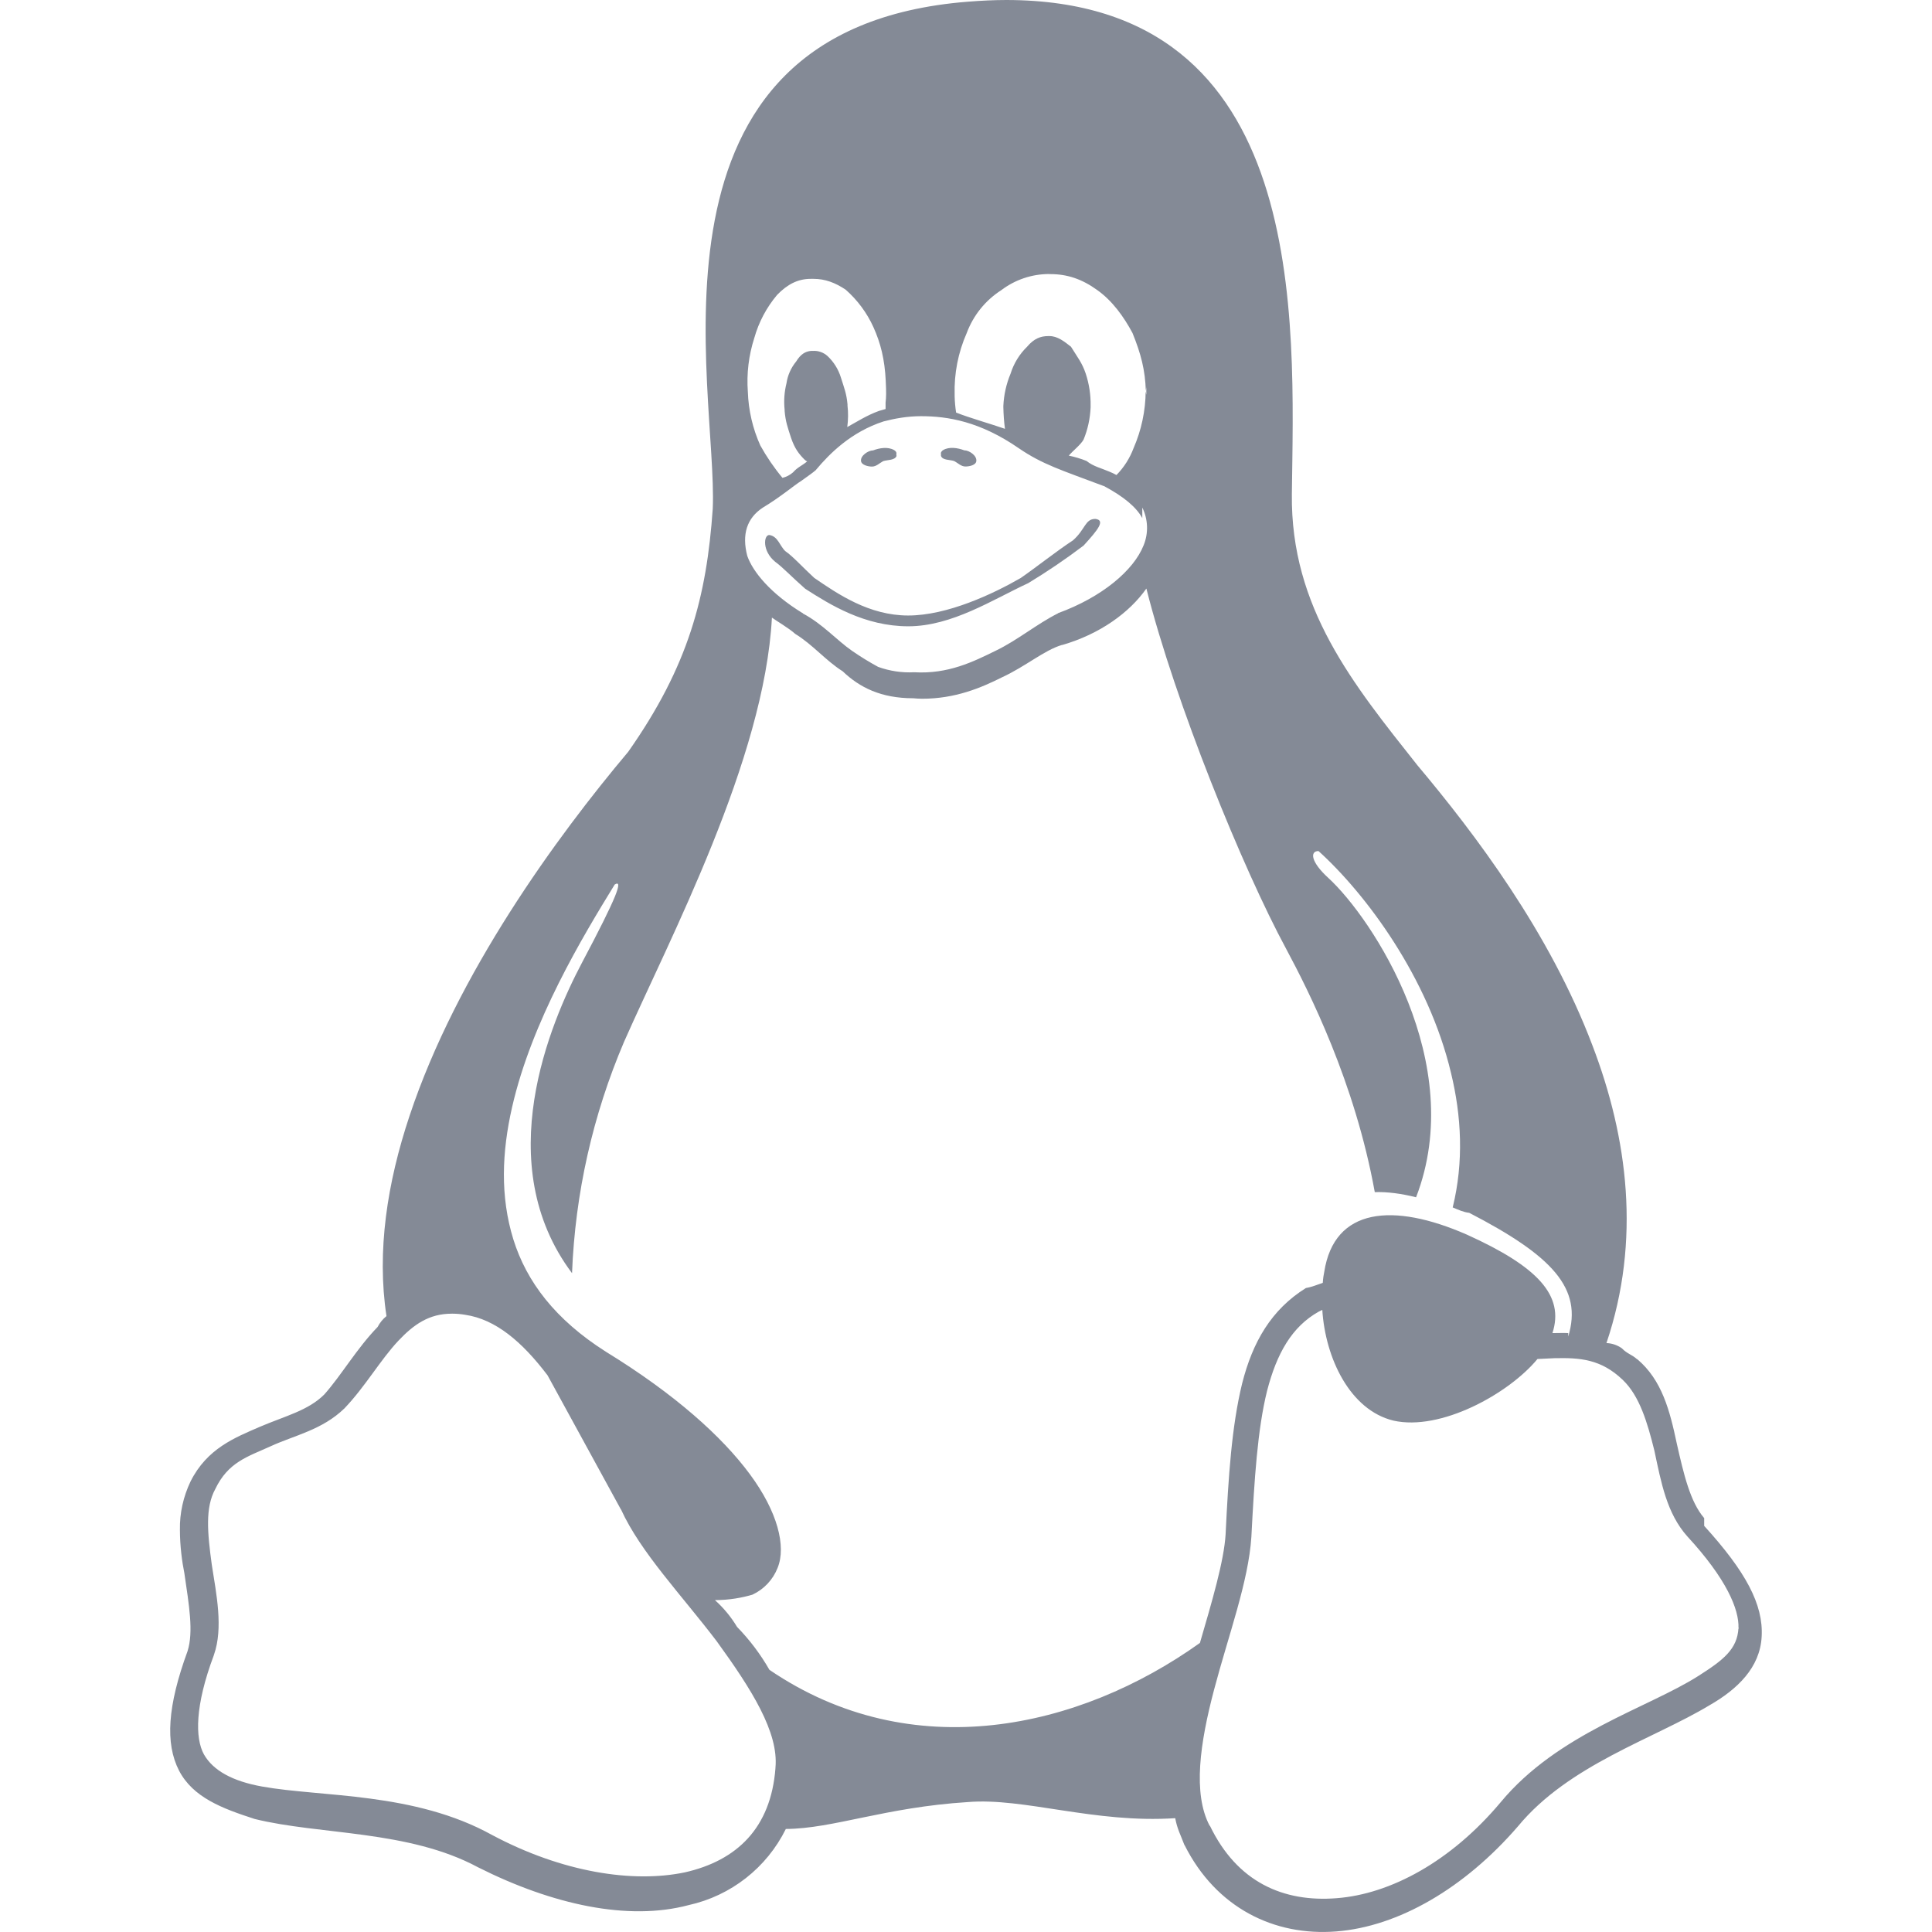
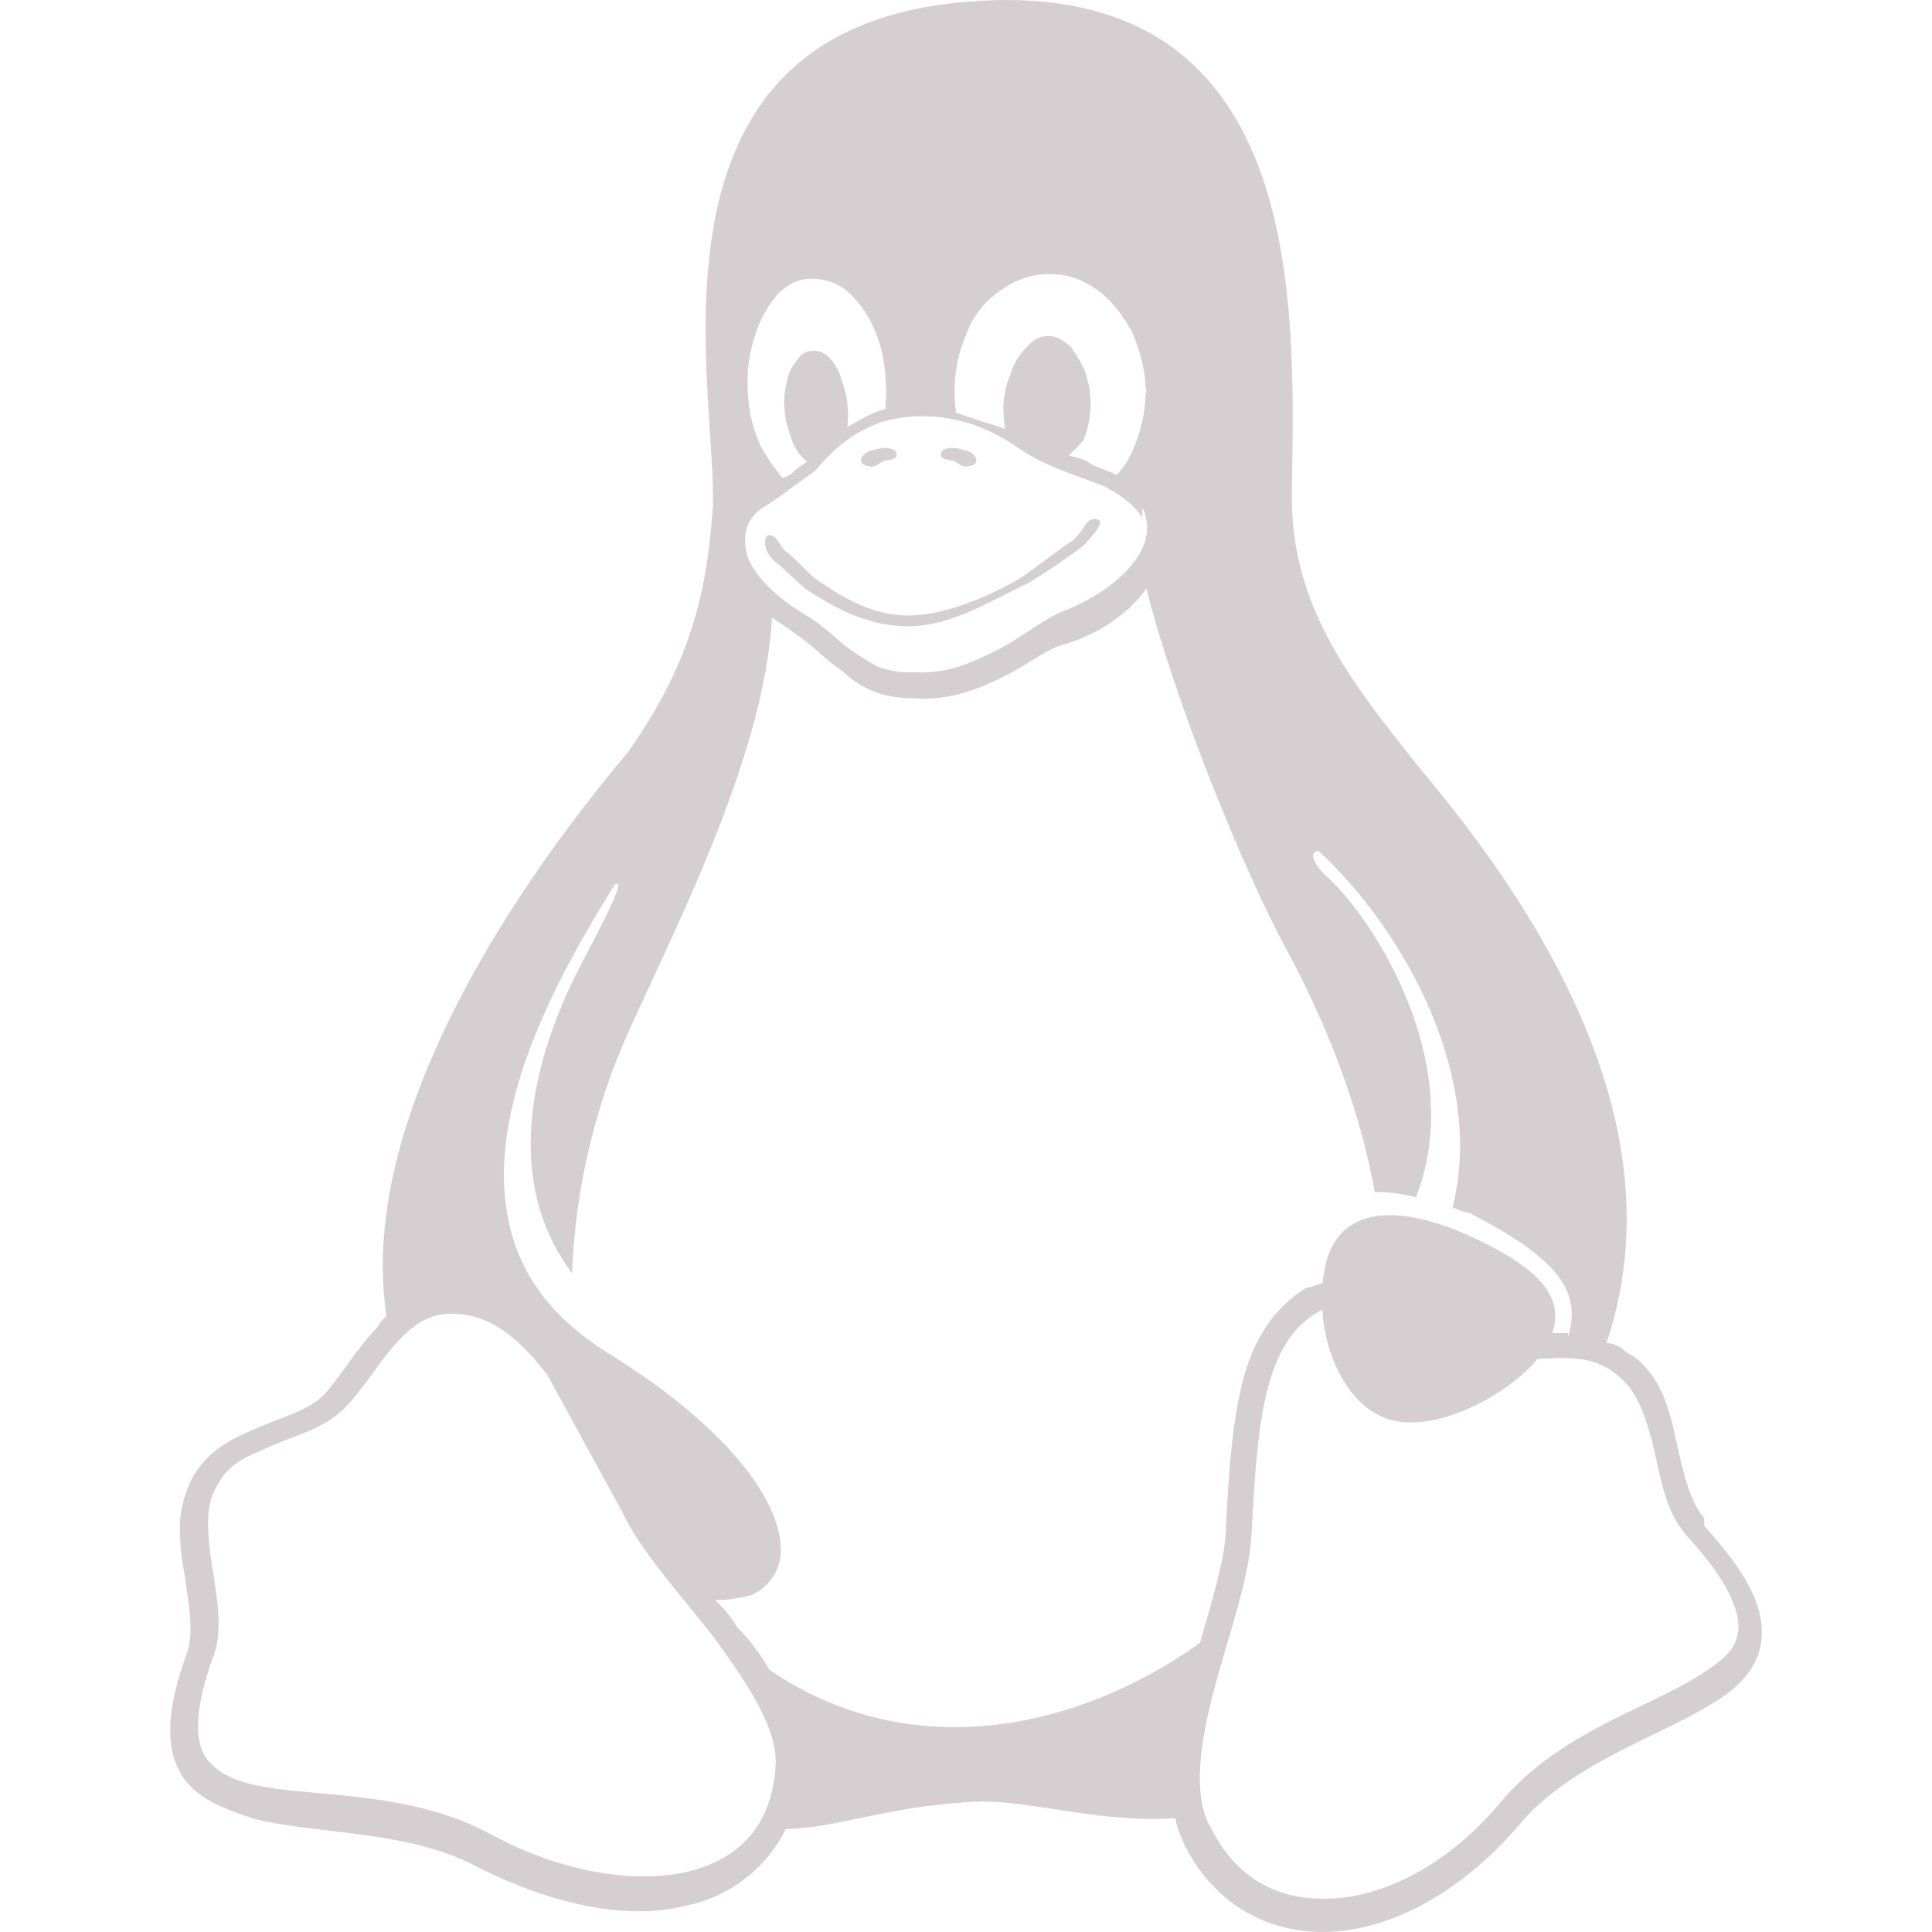
- <svg xmlns="http://www.w3.org/2000/svg" role="img" viewBox="0 0 24 24" fill="#848a96">
+ <svg xmlns="http://www.w3.org/2000/svg" role="img" viewBox="0 0 24 24" fill="#d5cfd1">
  <path d="M12.504 0c-.155 0-.315.008-.48.021-4.226.333-3.105 4.807-3.17 6.298-.076 1.092-.3 1.953-1.05 3.02-.885 1.051-2.127 2.75-2.716 4.521-.278.832-.41 1.684-.287 2.489a.424.424 0 00-.11.135c-.26.268-.45.6-.663.839-.199.199-.485.267-.797.4-.313.136-.658.269-.864.68-.09.189-.136.394-.132.602 0 .199.027.4.055.536.058.399.116.728.04.97-.249.68-.28 1.145-.106 1.484.174.334.535.47.94.601.81.2 1.91.135 2.774.6.926.466 1.866.67 2.616.47.526-.116.97-.464 1.208-.946.587-.003 1.23-.269 2.26-.334.699-.058 1.574.267 2.577.2.025.134.063.198.114.333l.003.003c.391.778 1.113 1.132 1.884 1.071.771-.06 1.592-.536 2.257-1.306.631-.765 1.683-1.084 2.378-1.503.348-.199.629-.469.649-.853.023-.4-.2-.811-.714-1.376v-.097l-.003-.003c-.17-.2-.25-.535-.338-.926-.085-.401-.182-.786-.492-1.046h-.003c-.059-.054-.123-.067-.188-.135a.357.357 0 00-.19-.064c.431-1.278.264-2.55-.173-3.694-.533-1.41-1.465-2.638-2.175-3.483-.796-1.005-1.576-1.957-1.56-3.368.026-2.152.236-6.133-3.544-6.139zm.529 3.405h.013c.213 0 .396.062.584.198.19.135.33.332.438.533.105.259.158.459.166.724 0-.02.006-.04.006-.06v.105a.086.086 0 01-.004-.021l-.004-.024a1.807 1.807 0 01-.15.706.953.953 0 01-.213.335.71.71 0 00-.088-.042c-.104-.045-.198-.064-.284-.133a1.312 1.312 0 00-.22-.066c.05-.06.146-.133.183-.198.053-.128.082-.264.088-.402v-.02a1.21 1.21 0 00-.061-.4c-.045-.134-.101-.2-.183-.333-.084-.066-.167-.132-.267-.132h-.016c-.093 0-.176.03-.262.132a.8.8 0 00-.205.334 1.18 1.18 0 00-.09.4v.019c.002.089.008.179.02.267-.193-.067-.438-.135-.607-.202a1.635 1.635 0 01-.018-.2v-.02a1.772 1.772 0 01.15-.768c.082-.22.232-.406.43-.533a.985.985 0 01.594-.2zm-2.962.059h.036c.142 0 .27.048.399.135.146.129.264.288.344.465.09.199.14.4.153.667v.004c.007.134.006.2-.002.266v.08c-.03.007-.056.018-.083.024-.152.055-.274.135-.393.2.012-.09.013-.18.003-.267v-.015c-.012-.133-.04-.2-.082-.333a.613.613 0 00-.166-.267.248.248 0 00-.183-.064h-.021c-.071.006-.13.04-.186.132a.552.552 0 00-.12.27.944.944 0 00-.023.33v.015c.012.135.037.2.08.334.046.134.098.2.166.268.01.009.02.018.034.024-.07.057-.117.07-.176.136a.304.304 0 01-.131.068 2.62 2.62 0 01-.275-.402 1.772 1.772 0 01-.155-.667 1.759 1.759 0 01.08-.668 1.43 1.43 0 01.283-.535c.128-.133.26-.2.418-.2zm1.37 1.706c.332 0 .733.065 1.216.399.293.2.523.269 1.052.468h.003c.255.136.405.266.478.399v-.131a.571.571 0 01.016.47c-.123.31-.516.643-1.063.842v.002c-.268.135-.501.333-.775.465-.276.135-.588.292-1.012.267a1.139 1.139 0 01-.448-.067 3.566 3.566 0 01-.322-.198c-.195-.135-.363-.332-.612-.465v-.005h-.005c-.4-.246-.616-.512-.686-.71-.07-.268-.005-.47.193-.6.224-.135.38-.271.483-.336.104-.074.143-.102.176-.131h.002v-.003c.169-.202.436-.47.839-.601.139-.036.294-.065.466-.065zm2.8 2.142c.358 1.417 1.196 3.475 1.735 4.473.286.534.855 1.659 1.102 3.024.156-.005.33.018.513.064.646-1.671-.546-3.467-1.089-3.966-.22-.2-.232-.335-.123-.335.59.534 1.365 1.572 1.646 2.757.13.535.16 1.104.021 1.67.067.028.135.06.205.067 1.032.534 1.413.938 1.23 1.537v-.043c-.06-.003-.12 0-.18 0h-.016c.151-.467-.182-.825-1.065-1.224-.915-.4-1.646-.336-1.77.465-.008.043-.013.066-.018.135-.068.023-.139.053-.209.064-.43.268-.662.669-.793 1.187-.13.533-.17 1.156-.205 1.869v.003c-.02.334-.17.838-.319 1.35-1.5 1.072-3.58 1.538-5.348.334a2.645 2.645 0 00-.402-.533 1.45 1.45 0 00-.275-.333c.182 0 .338-.03.465-.067a.615.615 0 00.314-.334c.108-.267 0-.697-.345-1.163-.345-.467-.931-.995-1.788-1.521-.63-.4-.986-.87-1.15-1.396-.165-.534-.143-1.085-.015-1.645.245-1.07.873-2.11 1.274-2.763.107-.065.037.135-.408.974-.396.751-1.14 2.497-.122 3.854a8.123 8.123 0 01.647-2.876c.564-1.278 1.743-3.504 1.836-5.268.048.036.217.135.289.202.218.133.38.333.59.465.21.201.477.335.876.335.039.003.075.006.11.006.412 0 .73-.134.997-.268.29-.134.52-.334.74-.4h.005c.467-.135.835-.402 1.044-.7zm2.185 8.958c.037.6.343 1.245.882 1.377.588.134 1.434-.333 1.791-.765l.211-.01c.315-.007.577.01.847.268l.003.003c.208.199.305.53.391.876.085.4.154.78.409 1.066.486.527.645.906.636 1.14l.003-.007v.018l-.003-.012c-.015.262-.185.396-.498.595-.63.401-1.746.712-2.457 1.57-.618.737-1.37 1.14-2.036 1.191-.664.053-1.237-.2-1.574-.898l-.005-.003c-.21-.4-.12-1.025.056-1.69.176-.668.428-1.344.463-1.897.037-.714.076-1.335.195-1.814.12-.465.308-.797.641-.984l.045-.022zm-10.814.049h.01c.053 0 .105.005.157.014.376.055.706.333 1.023.752l.91 1.664.003.003c.243.533.754 1.064 1.189 1.637.434.598.77 1.131.729 1.57v.006c-.057.744-.48 1.148-1.125 1.294-.645.135-1.52.002-2.395-.464-.968-.536-2.118-.469-2.857-.602-.369-.066-.61-.2-.723-.4-.11-.2-.113-.602.123-1.23v-.004l.002-.003c.117-.334.03-.752-.027-1.118-.055-.401-.083-.71.043-.94.16-.334.396-.4.69-.533.294-.135.64-.202.915-.47h.002v-.002c.256-.268.445-.601.668-.838.19-.201.38-.336.663-.336zm7.159-9.074c-.435.201-.945.535-1.488.535-.542 0-.97-.267-1.28-.466-.154-.134-.28-.268-.373-.335-.164-.134-.144-.333-.074-.333.109.016.129.134.199.2.096.066.215.2.36.333.292.2.68.467 1.167.467.485 0 1.053-.267 1.398-.466.195-.135.445-.334.648-.467.156-.136.149-.267.279-.267.128.016.034.134-.147.332a8.097 8.097 0 01-.69.468zm-1.082-1.583V5.64c-.006-.02.013-.042.029-.05.074-.043.18-.027.26.004.063 0 .16.067.15.135-.006.049-.085.066-.135.066-.055 0-.092-.043-.141-.068-.052-.018-.146-.008-.163-.065zm-.551 0c-.02.058-.113.049-.166.066-.047.025-.086.068-.14.068-.05 0-.13-.02-.136-.068-.01-.066.088-.133.15-.133.08-.031.184-.047.259-.005.019.009.036.03.03.05v.02h.003z" />
</svg>
